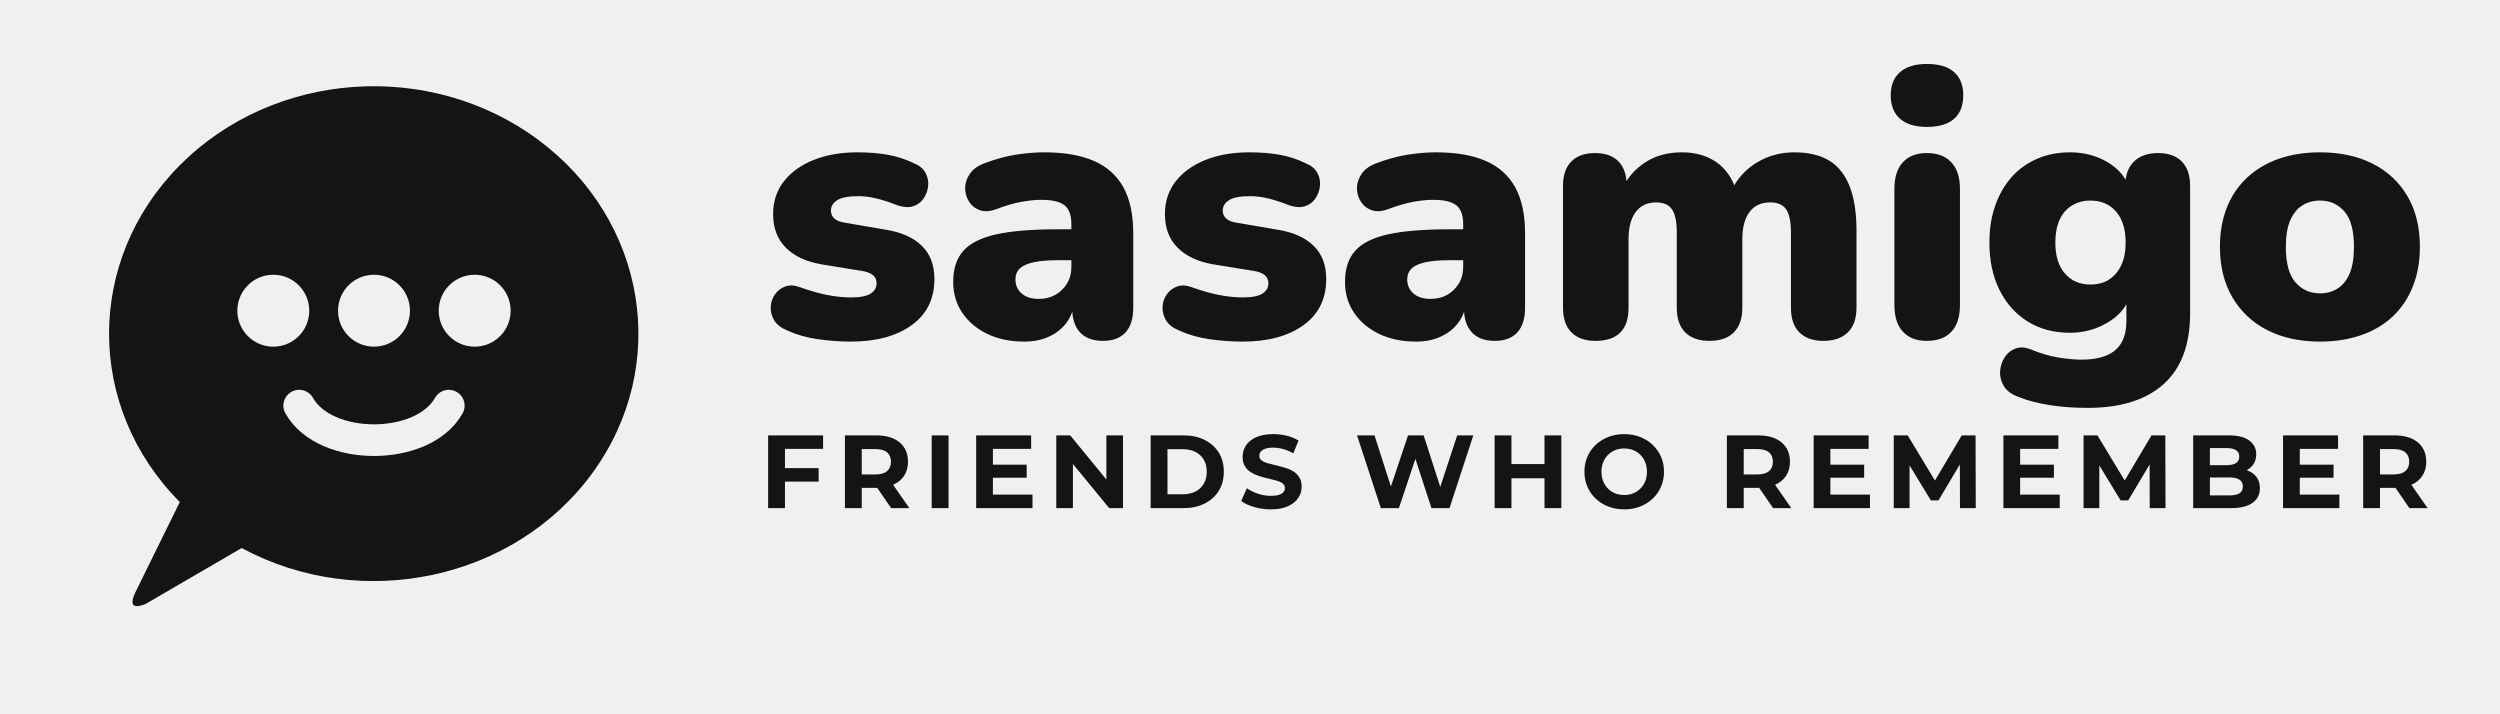
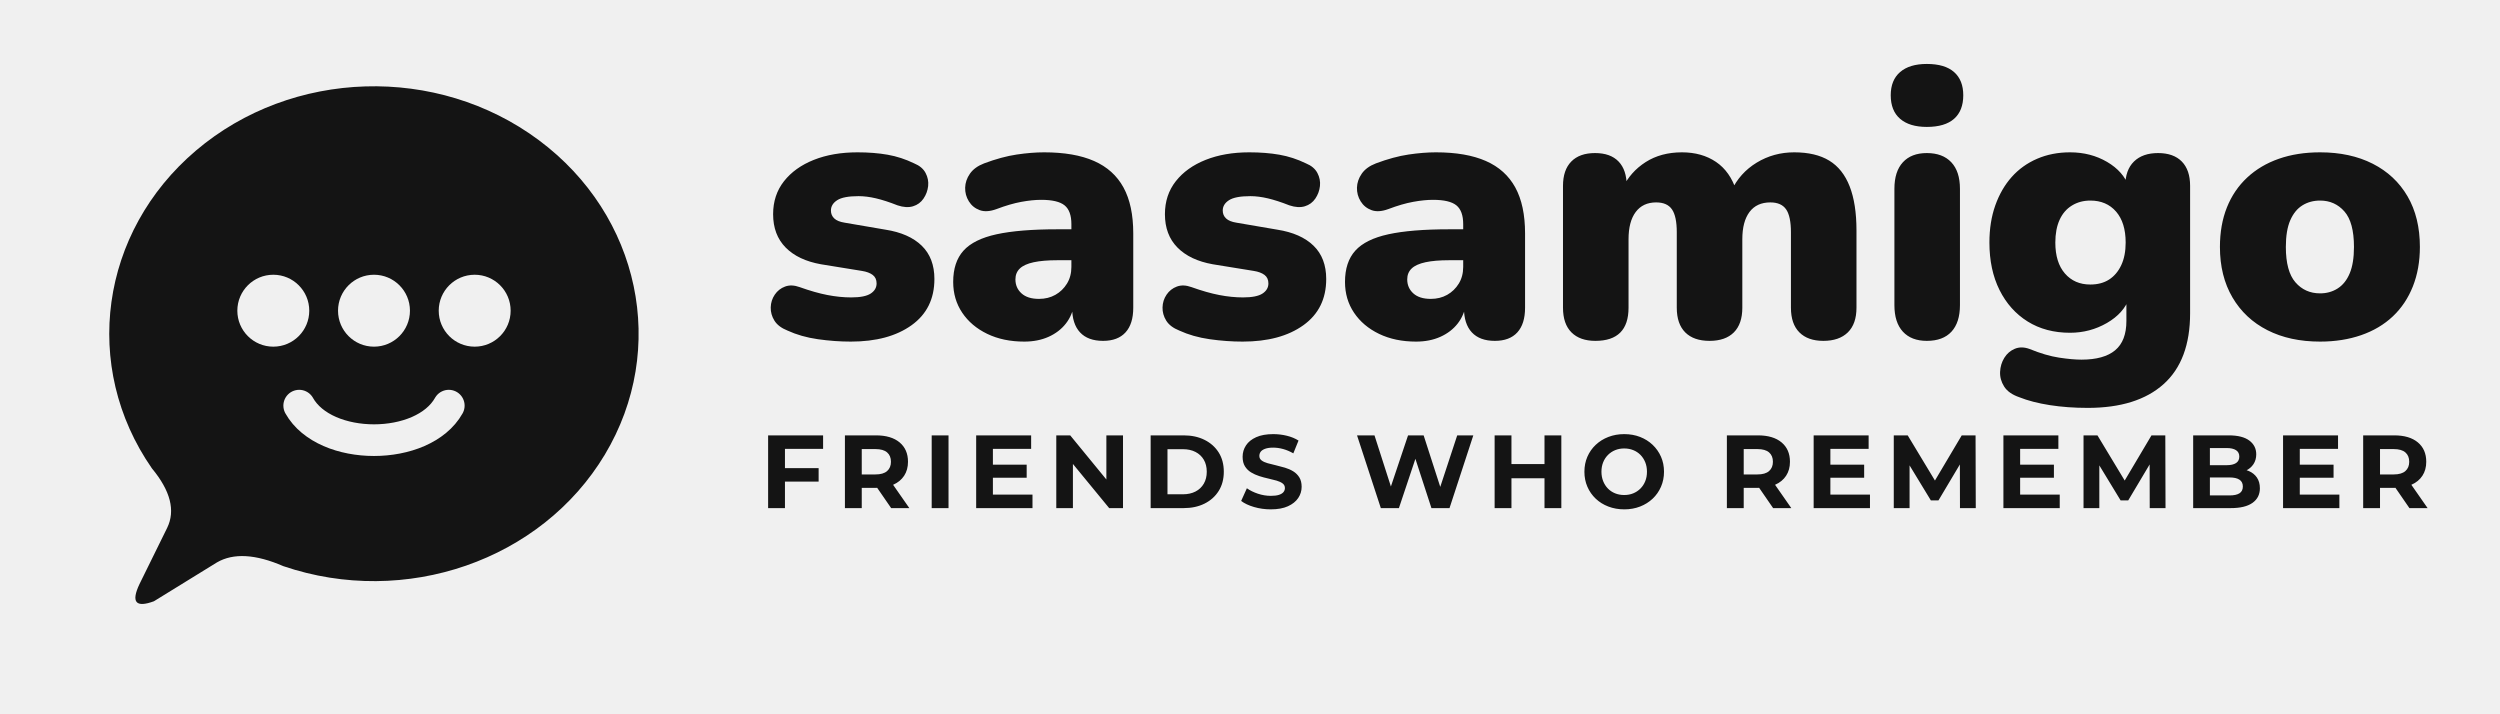
<svg xmlns="http://www.w3.org/2000/svg" viewBox="0 0 869 248" width="869" height="248" role="img" aria-label="Sasamigo — Friends who remember">
  <mask id="face-c" maskUnits="userSpaceOnUse" x="0" y="0" width="200" height="200">
    <rect width="200" height="200" fill="#fff" />
    <circle cx="71" cy="84" r="12.5" fill="#000" />
    <circle cx="106" cy="84" r="12.5" fill="#000" />
    <circle cx="141" cy="84" r="12.5" fill="#000" />
    <path d="M80 117C89 133 123 133 132 117" fill="none" stroke="#000" stroke-width="11" stroke-linecap="round" />
  </mask>
  <g transform="translate(24.00 24.00) scale(1)">
-     <path d="M60 166.5A92 86 0 1 0 38.5 150.5L23 182Q20 188.5 26.5 186L60 166.5Z" fill="#141414" mask="url(#face-c)" />
+     <path d="M74.5 172.8A92 86 0 1 0 28.8 138.8Q38.5 150.5 34.1 159.5L24.5 179Q20 188.5 29.5 185L51.4 171.5Q60 166.5 74.5 172.8Z" fill="#141414" mask="url(#face-c)" />
  </g>
  <path d="M295.744 118.741Q290.112 118.741 284.288 117.909Q278.464 117.077 273.728 114.901Q270.528 113.621 269.184 111.445Q267.84 109.269 267.904 106.837Q267.968 104.405 269.312 102.421Q270.656 100.437 272.896 99.605Q275.136 98.773 277.952 99.797Q283.328 101.717 287.616 102.549Q291.904 103.381 295.872 103.381Q300.608 103.381 302.656 102.037Q304.704 100.693 304.704 98.517Q304.704 96.597 303.36 95.573Q302.016 94.549 299.584 94.165L285.376 91.861Q277.44 90.453 273.088 86.037Q268.736 81.621 268.736 74.453Q268.736 67.797 272.512 62.997Q276.288 58.197 282.88 55.573Q289.472 52.949 298.048 52.949Q303.808 52.949 308.544 53.781Q313.28 54.613 317.76 56.789Q320.576 57.941 321.728 60.117Q322.88 62.293 322.624 64.661Q322.368 67.029 321.024 69.013Q319.68 70.997 317.376 71.701Q315.072 72.405 312.0 71.381Q307.776 69.717 304.512 68.949Q301.248 68.181 298.432 68.181Q293.184 68.181 291.008 69.589Q288.832 70.997 288.832 73.173Q288.832 74.837 289.984 75.925Q291.136 77.013 293.568 77.397L307.776 79.829Q315.968 81.109 320.384 85.397Q324.8 89.685 324.8 96.981Q324.8 107.349 316.864 113.045Q308.928 118.741 295.744 118.741Z M356.032 118.741Q348.736 118.741 343.168 116.053Q337.6 113.365 334.464 108.693Q331.328 104.021 331.328 98.005Q331.328 91.093 334.912 87.125Q338.496 83.157 346.432 81.429Q354.368 79.701 367.552 79.701H374.592V90.453H367.552Q362.56 90.453 359.296 91.157Q356.032 91.861 354.496 93.333Q352.96 94.805 352.96 97.109Q352.96 100.053 355.072 101.973Q357.184 103.893 361.152 103.893Q364.352 103.893 366.848 102.485Q369.344 101.077 370.88 98.581Q372.416 96.085 372.416 92.757V77.909Q372.416 73.301 370.048 71.381Q367.68 69.461 361.92 69.461Q358.848 69.461 355.008 70.165Q351.168 70.869 346.432 72.661Q342.976 73.941 340.544 73.045Q338.112 72.149 336.768 69.973Q335.424 67.797 335.488 65.237Q335.552 62.677 337.152 60.373Q338.752 58.069 342.08 56.789Q348.224 54.485 353.408 53.717Q358.592 52.949 362.944 52.949Q373.44 52.949 380.288 55.957Q387.136 58.965 390.528 65.173Q393.92 71.381 393.92 81.109V106.965Q393.92 112.597 391.232 115.541Q388.544 118.485 383.424 118.485Q378.176 118.485 375.424 115.541Q372.672 112.597 372.672 106.965V103.637L373.44 105.429Q372.8 109.525 370.496 112.469Q368.192 115.413 364.48 117.077Q360.768 118.741 356.032 118.741Z M431.936 118.741Q426.304 118.741 420.48 117.909Q414.656 117.077 409.92 114.901Q406.72 113.621 405.376 111.445Q404.032 109.269 404.096 106.837Q404.16 104.405 405.504 102.421Q406.848 100.437 409.088 99.605Q411.328 98.773 414.144 99.797Q419.52 101.717 423.808 102.549Q428.096 103.381 432.064 103.381Q436.8 103.381 438.848 102.037Q440.896 100.693 440.896 98.517Q440.896 96.597 439.552 95.573Q438.208 94.549 435.776 94.165L421.568 91.861Q413.632 90.453 409.28 86.037Q404.928 81.621 404.928 74.453Q404.928 67.797 408.704 62.997Q412.48 58.197 419.072 55.573Q425.664 52.949 434.24 52.949Q440.0 52.949 444.736 53.781Q449.472 54.613 453.952 56.789Q456.768 57.941 457.92 60.117Q459.072 62.293 458.816 64.661Q458.56 67.029 457.216 69.013Q455.872 70.997 453.568 71.701Q451.264 72.405 448.192 71.381Q443.968 69.717 440.704 68.949Q437.44 68.181 434.624 68.181Q429.376 68.181 427.2 69.589Q425.024 70.997 425.024 73.173Q425.024 74.837 426.176 75.925Q427.328 77.013 429.76 77.397L443.968 79.829Q452.16 81.109 456.576 85.397Q460.992 89.685 460.992 96.981Q460.992 107.349 453.056 113.045Q445.12 118.741 431.936 118.741Z M492.224 118.741Q484.928 118.741 479.36 116.053Q473.792 113.365 470.656 108.693Q467.52 104.021 467.52 98.005Q467.52 91.093 471.104 87.125Q474.688 83.157 482.624 81.429Q490.56 79.701 503.744 79.701H510.784V90.453H503.744Q498.752 90.453 495.488 91.157Q492.224 91.861 490.688 93.333Q489.152 94.805 489.152 97.109Q489.152 100.053 491.264 101.973Q493.376 103.893 497.344 103.893Q500.544 103.893 503.04 102.485Q505.536 101.077 507.072 98.581Q508.608 96.085 508.608 92.757V77.909Q508.608 73.301 506.24 71.381Q503.872 69.461 498.112 69.461Q495.04 69.461 491.2 70.165Q487.36 70.869 482.624 72.661Q479.168 73.941 476.736 73.045Q474.304 72.149 472.96 69.973Q471.616 67.797 471.68 65.237Q471.744 62.677 473.344 60.373Q474.944 58.069 478.272 56.789Q484.416 54.485 489.6 53.717Q494.784 52.949 499.136 52.949Q509.632 52.949 516.48 55.957Q523.328 58.965 526.72 65.173Q530.112 71.381 530.112 81.109V106.965Q530.112 112.597 527.424 115.541Q524.736 118.485 519.616 118.485Q514.368 118.485 511.616 115.541Q508.864 112.597 508.864 106.965V103.637L509.632 105.429Q508.992 109.525 506.688 112.469Q504.384 115.413 500.672 117.077Q496.96 118.741 492.224 118.741Z" fill="#141414" />
  <path d="M554.56 118.485Q549.184 118.485 546.24 115.541Q543.296 112.597 543.296 106.965V64.597Q543.296 59.093 546.176 56.149Q549.056 53.205 554.432 53.205Q559.808 53.205 562.624 56.149Q565.44 59.093 565.44 64.597V71.637L564.032 65.365Q566.72 59.733 572.032 56.341Q577.344 52.949 584.64 52.949Q591.552 52.949 596.48 56.277Q601.408 59.605 603.584 66.389H601.792Q604.736 60.117 610.624 56.533Q616.512 52.949 623.68 52.949Q631.104 52.949 635.84 55.829Q640.576 58.709 642.944 64.789Q645.312 70.869 645.312 80.085V106.965Q645.312 112.597 642.304 115.541Q639.296 118.485 633.792 118.485Q628.416 118.485 625.472 115.541Q622.528 112.597 622.528 106.965V80.725Q622.528 75.221 620.864 72.789Q619.2 70.357 615.36 70.357Q610.624 70.357 608.128 73.685Q605.632 77.013 605.632 83.157V106.965Q605.632 112.597 602.688 115.541Q599.744 118.485 594.24 118.485Q588.736 118.485 585.792 115.541Q582.848 112.597 582.848 106.965V80.725Q582.848 75.221 581.184 72.789Q579.52 70.357 575.68 70.357Q571.072 70.357 568.576 73.685Q566.08 77.013 566.08 83.157V106.965Q566.08 118.485 554.56 118.485Z M669.76 118.485Q664.384 118.485 661.44 115.285Q658.496 112.085 658.496 106.069V65.621Q658.496 59.605 661.44 56.405Q664.384 53.205 669.76 53.205Q675.264 53.205 678.272 56.405Q681.28 59.605 681.28 65.621V106.069Q681.28 112.085 678.336 115.285Q675.392 118.485 669.76 118.485ZM669.76 44.117Q663.744 44.117 660.48 41.301Q657.216 38.485 657.216 33.109Q657.216 27.861 660.48 25.045Q663.744 22.229 669.76 22.229Q676.032 22.229 679.232 25.045Q682.432 27.861 682.432 33.109Q682.432 38.485 679.232 41.301Q676.032 44.117 669.76 44.117Z M725.696 141.781Q718.656 141.781 712.512 140.821Q706.368 139.861 701.888 138.069Q698.176 136.789 696.64 134.357Q695.104 131.925 695.232 129.237Q695.36 126.549 696.704 124.373Q698.048 122.197 700.352 121.237Q702.656 120.277 705.472 121.301Q711.104 123.605 715.712 124.309Q720.32 125.013 723.52 125.013Q731.328 125.013 735.232 121.749Q739.136 118.485 739.136 111.573V103.509H740.16Q738.24 108.885 732.352 112.277Q726.464 115.669 719.552 115.669Q711.104 115.669 704.832 111.765Q698.56 107.861 695.04 100.821Q691.52 93.781 691.52 84.309Q691.52 77.141 693.568 71.381Q695.616 65.621 699.264 61.525Q702.912 57.429 708.096 55.189Q713.28 52.949 719.552 52.949Q726.72 52.949 732.416 56.277Q738.112 59.605 740.032 64.981L738.752 70.229V64.597Q738.752 59.093 741.76 56.149Q744.768 53.205 750.144 53.205Q755.52 53.205 758.4 56.149Q761.28 59.093 761.28 64.597V108.885Q761.28 125.269 752.064 133.525Q742.848 141.781 725.696 141.781ZM726.592 98.901Q730.432 98.901 733.12 97.173Q735.808 95.445 737.344 92.181Q738.88 88.917 738.88 84.309Q738.88 77.397 735.552 73.557Q732.224 69.717 726.592 69.717Q723.008 69.717 720.192 71.445Q717.376 73.173 715.904 76.437Q714.432 79.701 714.432 84.309Q714.432 91.221 717.76 95.061Q721.088 98.901 726.592 98.901Z M806.464 118.741Q795.968 118.741 788.16 114.773Q780.352 110.805 776.0 103.381Q771.648 95.957 771.648 85.845Q771.648 78.165 774.08 72.085Q776.512 66.005 781.12 61.717Q785.728 57.429 792.128 55.189Q798.528 52.949 806.464 52.949Q816.96 52.949 824.768 56.917Q832.576 60.885 836.864 68.245Q841.152 75.605 841.152 85.845Q841.152 93.397 838.72 99.541Q836.288 105.685 831.744 109.973Q827.2 114.261 820.736 116.501Q814.272 118.741 806.464 118.741ZM806.464 101.973Q809.92 101.973 812.608 100.245Q815.296 98.517 816.768 94.997Q818.24 91.477 818.24 85.845Q818.24 77.269 814.912 73.493Q811.584 69.717 806.464 69.717Q803.008 69.717 800.32 71.381Q797.632 73.045 796.096 76.565Q794.56 80.085 794.56 85.845Q794.56 94.293 797.888 98.133Q801.216 101.973 806.464 101.973Z" fill="#141414" />
  <path d="M266.998 176.619V151.333H286.107V156.029H272.85V176.619ZM272.417 167.408V162.712H284.554V167.408Z M293.693 176.619V151.333H304.493Q309.767 151.333 312.693 153.771Q315.619 156.21 315.619 160.508Q315.619 163.326 314.282 165.367Q312.946 167.408 310.489 168.491Q308.033 169.575 304.638 169.575H296.944L299.544 167.01V176.619ZM309.767 176.619 303.446 167.444H309.695L316.088 176.619ZM299.544 167.66 296.944 164.915H304.313Q307.022 164.915 308.358 163.741Q309.695 162.567 309.695 160.508Q309.695 158.413 308.358 157.257Q307.022 156.101 304.313 156.101H296.944L299.544 153.32Z M323.855 176.619V151.333H329.707V176.619Z M339.315 176.619V151.333H358.424V156.029H345.131V171.923H358.893V176.619ZM344.697 166.071V161.52H356.871V166.071Z M367.165 176.619V151.333H372.006L386.924 169.539H384.576V151.333H390.356V176.619H385.552L370.597 158.413H372.945V176.619Z M399.965 176.619V151.333H411.451Q415.569 151.333 418.712 152.904Q421.855 154.476 423.625 157.293Q425.395 160.111 425.395 163.976Q425.395 167.805 423.625 170.641Q421.855 173.476 418.712 175.048Q415.569 176.619 411.451 176.619ZM405.816 171.815H411.162Q413.691 171.815 415.551 170.857Q417.412 169.9 418.441 168.13Q419.471 166.36 419.471 163.976Q419.471 161.556 418.441 159.804Q417.412 158.052 415.551 157.095Q413.691 156.137 411.162 156.137H405.816Z M441.722 177.052Q438.688 177.052 435.906 176.24Q433.125 175.427 431.427 174.126L433.414 169.719Q435.039 170.875 437.261 171.616Q439.482 172.356 441.758 172.356Q443.492 172.356 444.558 172.013Q445.623 171.67 446.129 171.056Q446.635 170.442 446.635 169.647Q446.635 168.636 445.84 168.04Q445.045 167.444 443.745 167.064Q442.444 166.685 440.873 166.342Q439.302 165.999 437.73 165.493Q436.159 164.987 434.859 164.193Q433.558 163.398 432.746 162.098Q431.933 160.797 431.933 158.774Q431.933 156.607 433.107 154.819Q434.281 153.031 436.647 151.965Q439.013 150.9 442.589 150.9Q444.973 150.9 447.285 151.46Q449.597 152.019 451.367 153.139L449.561 157.582Q447.791 156.571 446.021 156.083Q444.251 155.596 442.553 155.596Q440.855 155.596 439.771 155.993Q438.688 156.39 438.218 157.022Q437.749 157.655 437.749 158.485Q437.749 159.461 438.543 160.057Q439.338 160.653 440.638 161.014Q441.939 161.375 443.51 161.736Q445.081 162.098 446.653 162.567Q448.224 163.037 449.524 163.832Q450.825 164.626 451.638 165.927Q452.45 167.227 452.45 169.214Q452.45 171.345 451.258 173.115Q450.066 174.885 447.7 175.969Q445.334 177.052 441.722 177.052Z M479.976 176.619 471.704 151.333H477.772L484.96 173.729H481.926L489.44 151.333H494.858L502.082 173.729H499.157L506.526 151.333H512.124L503.852 176.619H497.567L491.174 156.968H492.835L486.261 176.619Z M536.868 176.619V151.333H542.72V176.619ZM519.53 176.619V151.333H525.381V176.619ZM524.948 166.252V161.303H537.302V166.252Z M564.61 177.052Q561.612 177.052 559.065 176.077Q556.519 175.102 554.659 173.332Q552.798 171.562 551.769 169.178Q550.739 166.794 550.739 163.976Q550.739 161.158 551.769 158.774Q552.798 156.39 554.677 154.62Q556.555 152.85 559.084 151.875Q561.612 150.9 564.574 150.9Q567.572 150.9 570.083 151.875Q572.593 152.85 574.454 154.62Q576.314 156.39 577.361 158.756Q578.409 161.122 578.409 163.976Q578.409 166.794 577.361 169.196Q576.314 171.598 574.454 173.35Q572.593 175.102 570.083 176.077Q567.572 177.052 564.61 177.052ZM564.574 172.067Q566.272 172.067 567.699 171.489Q569.126 170.911 570.209 169.828Q571.293 168.744 571.889 167.263Q572.485 165.782 572.485 163.976Q572.485 162.17 571.889 160.689Q571.293 159.208 570.227 158.124Q569.162 157.041 567.717 156.463Q566.272 155.885 564.574 155.885Q562.876 155.885 561.45 156.463Q560.023 157.041 558.939 158.124Q557.855 159.208 557.259 160.689Q556.663 162.17 556.663 163.976Q556.663 165.746 557.259 167.245Q557.855 168.744 558.921 169.828Q559.987 170.911 561.431 171.489Q562.876 172.067 564.574 172.067Z M600.263 176.619V151.333H611.064Q616.337 151.333 619.263 153.771Q622.189 156.21 622.189 160.508Q622.189 163.326 620.853 165.367Q619.516 167.408 617.06 168.491Q614.604 169.575 611.208 169.575H603.514L606.115 167.01V176.619ZM616.337 176.619 610.016 167.444H616.265L622.659 176.619ZM606.115 167.66 603.514 164.915H610.883Q613.592 164.915 614.929 163.741Q616.265 162.567 616.265 160.508Q616.265 158.413 614.929 157.257Q613.592 156.101 610.883 156.101H603.514L606.115 153.32Z M630.425 176.619V151.333H649.534V156.029H636.241V171.923H650.004V176.619ZM635.807 166.071V161.52H647.981V166.071Z M658.276 176.619V151.333H663.116L673.88 169.178H671.316L681.9 151.333H686.704L686.776 176.619H681.285L681.249 159.75H682.261L673.808 173.946H671.171L662.538 159.75H663.766V176.619Z M696.385 176.619V151.333H715.493V156.029H702.2V171.923H715.963V176.619ZM701.767 166.071V161.52H713.94V166.071Z M724.235 176.619V151.333H729.075L739.84 169.178H737.275L747.859 151.333H752.663L752.735 176.619H747.245L747.209 159.75H748.22L739.768 173.946H737.131L728.497 159.75H729.726V176.619Z M762.344 176.619V151.333H774.698Q779.466 151.333 781.868 153.139Q784.27 154.945 784.27 157.907Q784.27 159.894 783.295 161.357Q782.32 162.82 780.622 163.615Q778.924 164.409 776.721 164.409L777.407 162.928Q779.791 162.928 781.633 163.705Q783.476 164.482 784.505 165.999Q785.535 167.516 785.535 169.719Q785.535 172.97 782.97 174.795Q780.405 176.619 775.42 176.619ZM768.16 172.212H774.987Q777.263 172.212 778.437 171.471Q779.611 170.731 779.611 169.105Q779.611 167.516 778.437 166.739Q777.263 165.963 774.987 165.963H767.726V161.7H773.975Q776.107 161.7 777.245 160.96Q778.382 160.219 778.382 158.702Q778.382 157.221 777.245 156.481Q776.107 155.74 773.975 155.74H768.16Z M793.59 176.619V151.333H812.699V156.029H799.406V171.923H813.168V176.619ZM798.972 166.071V161.52H811.145V166.071Z M821.44 176.619V151.333H832.241Q837.515 151.333 840.441 153.771Q843.366 156.21 843.366 160.508Q843.366 163.326 842.03 165.367Q840.693 167.408 838.237 168.491Q835.781 169.575 832.385 169.575H824.691L827.292 167.01V176.619ZM837.515 176.619 831.193 167.444H837.442L843.836 176.619ZM827.292 167.66 824.691 164.915H832.06Q834.769 164.915 836.106 163.741Q837.442 162.567 837.442 160.508Q837.442 158.413 836.106 157.257Q834.769 156.101 832.06 156.101H824.691L827.292 153.32Z" fill="#141414" />
</svg>
